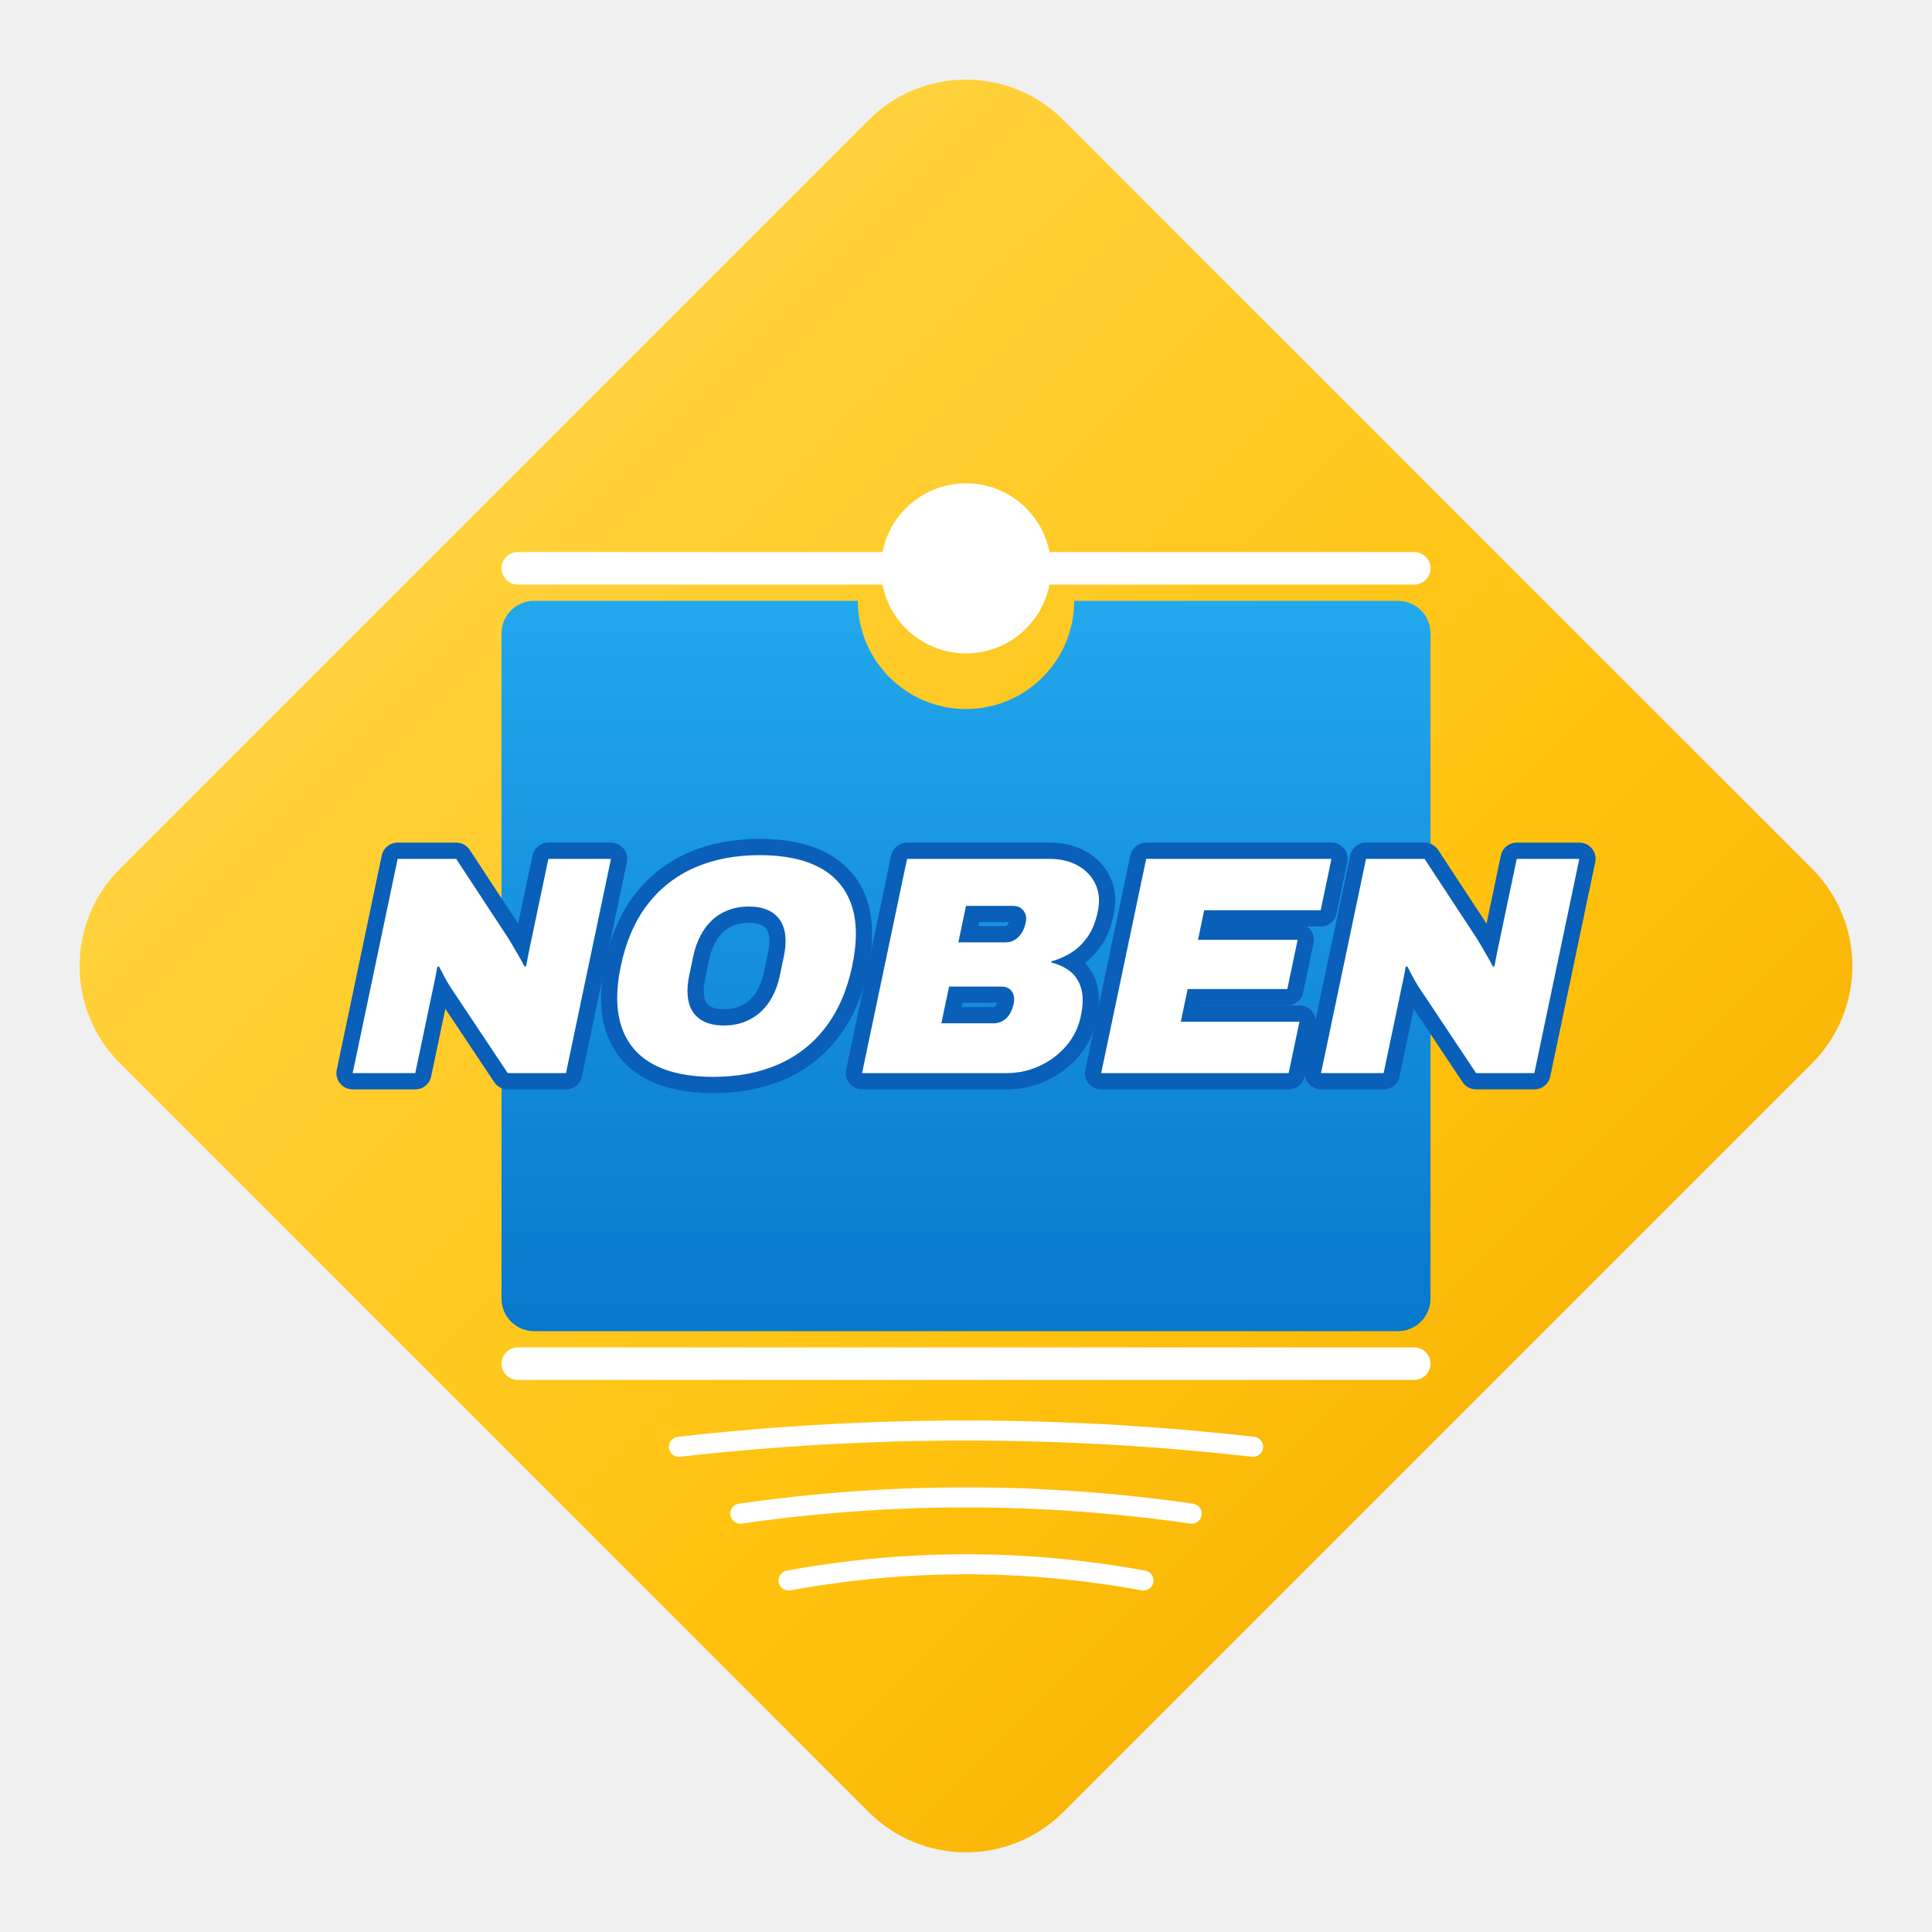
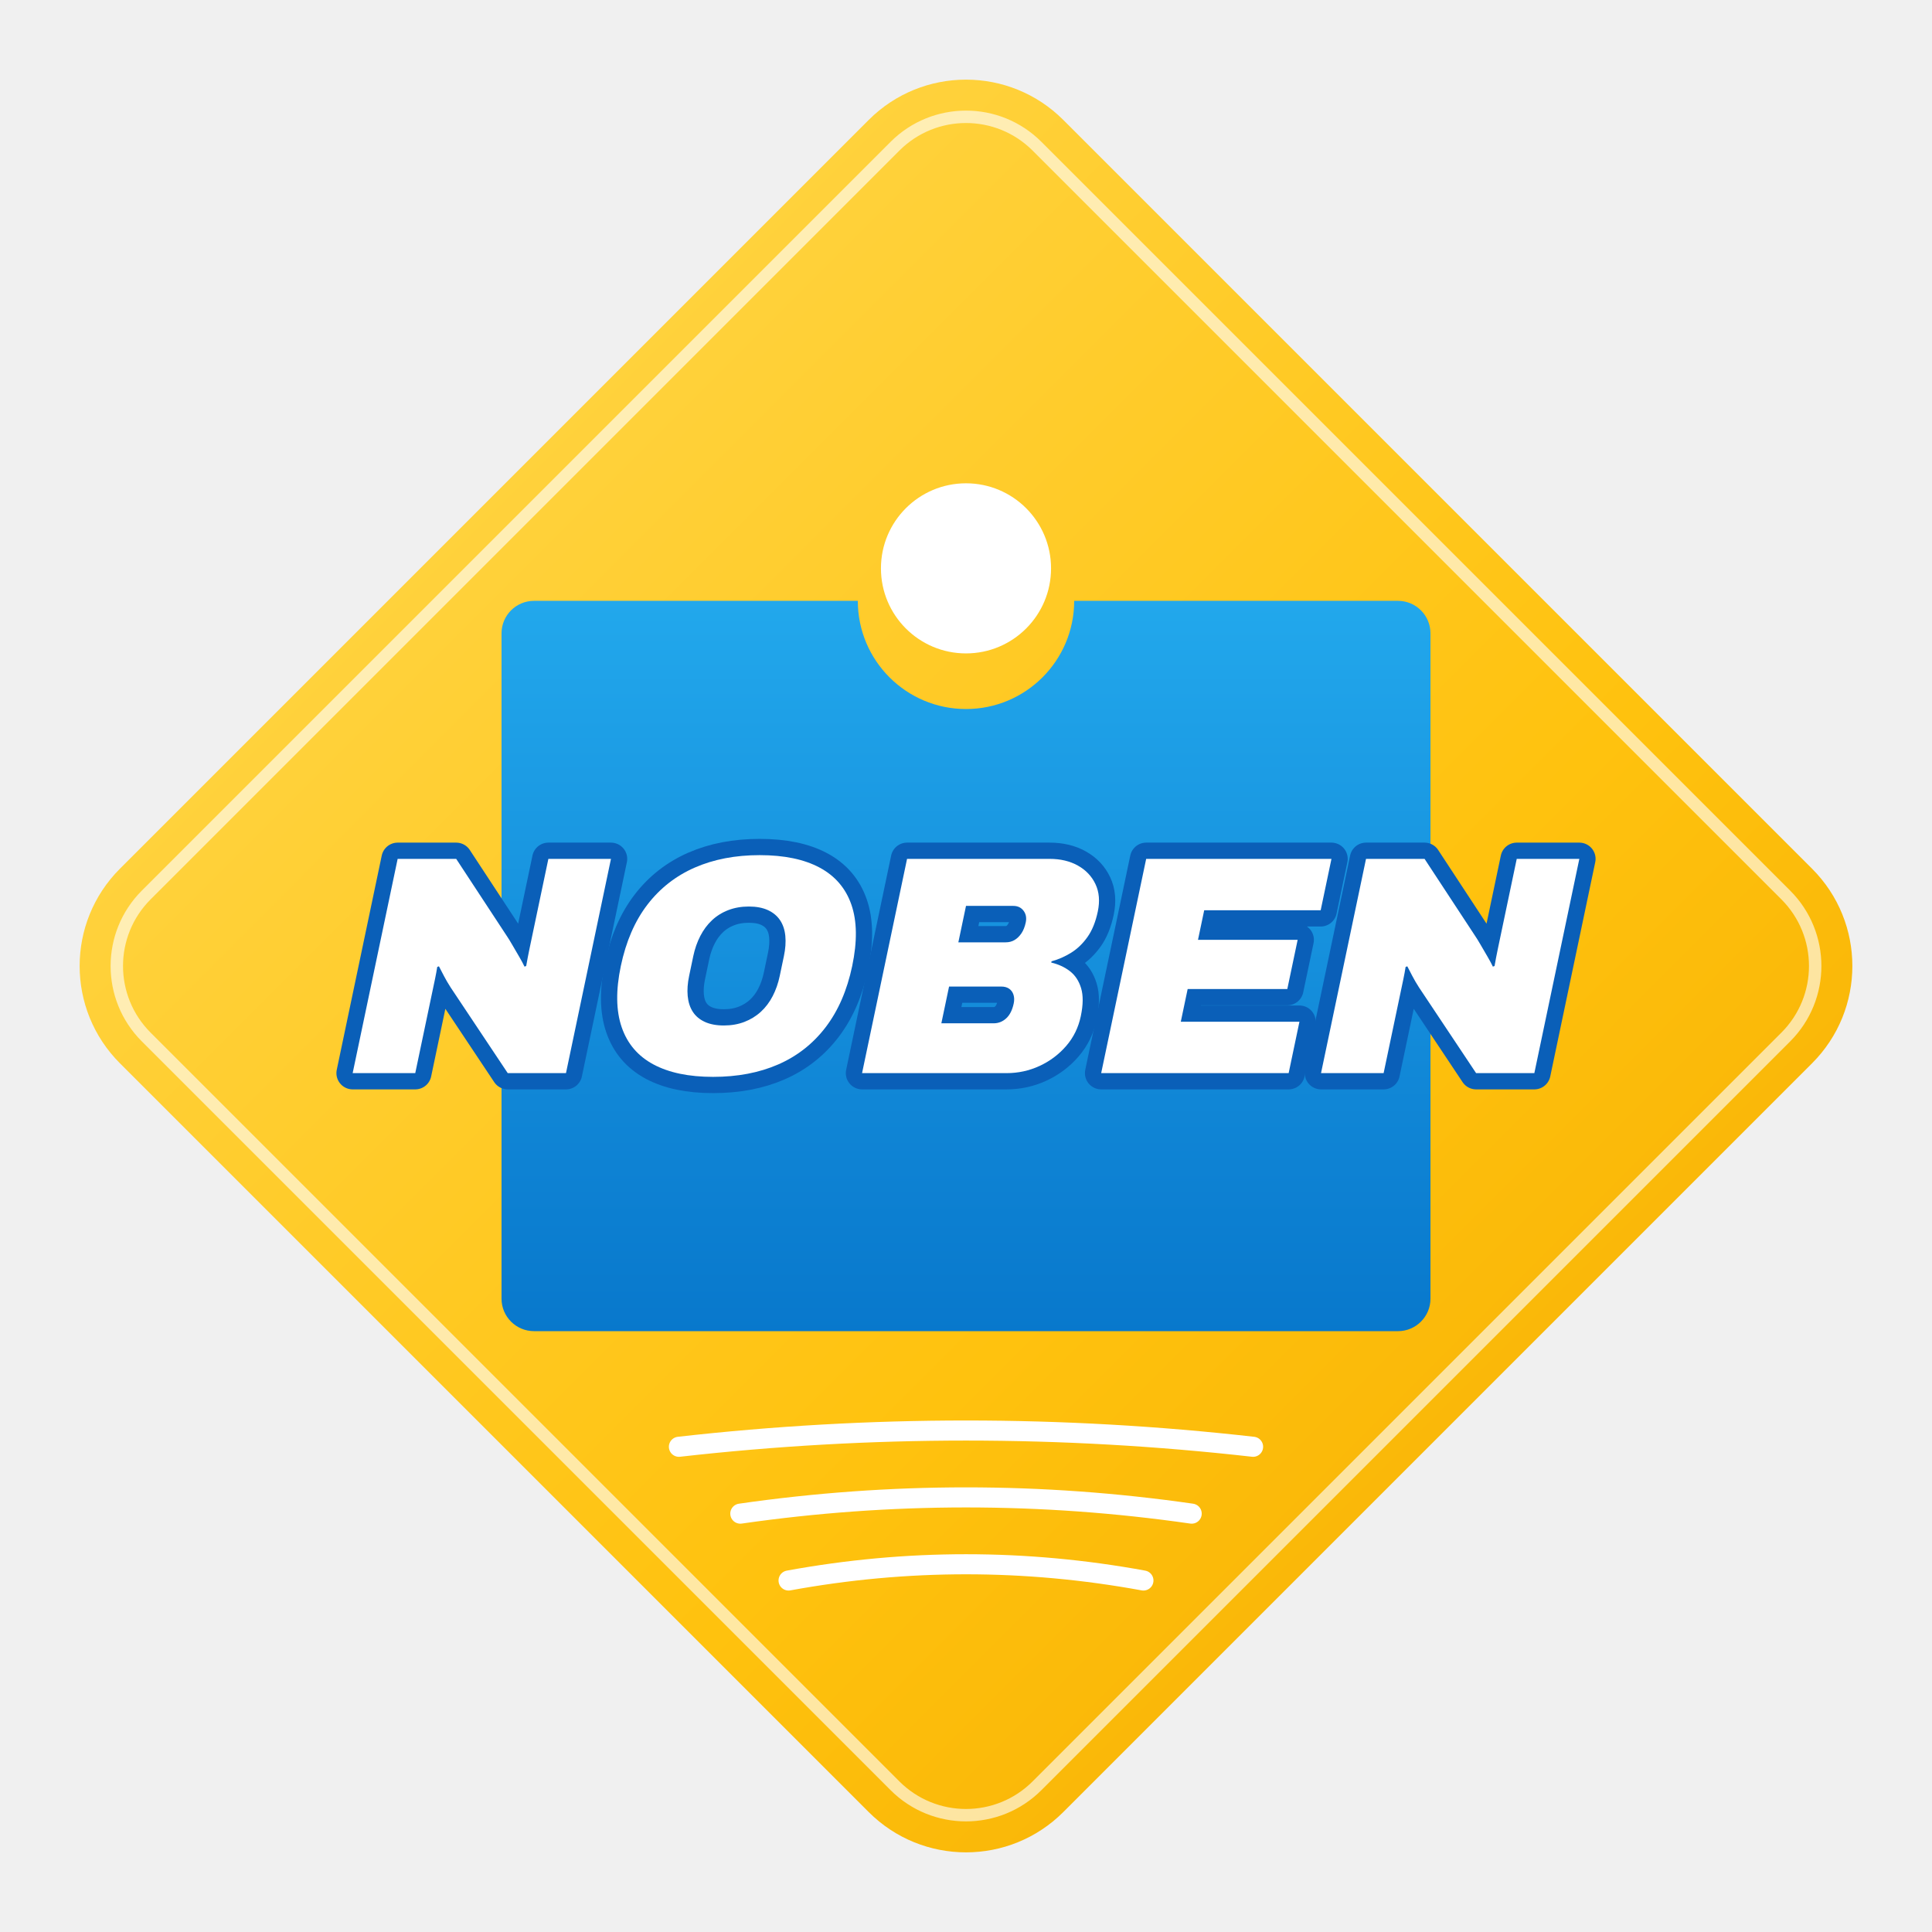
<svg xmlns="http://www.w3.org/2000/svg" viewBox="0 0 512 512" role="img" aria-label="Noben">
  <defs>
    <linearGradient id="g" x1="0" y1="0" x2="1" y2="1">
      <stop offset="0" stop-color="#ffdb57" />
      <stop offset=".618" stop-color="#ffc20e" />
      <stop offset="1" stop-color="#f2a900" />
    </linearGradient>
    <linearGradient id="b" x1="0" y1="0" x2="0" y2="1">
      <stop offset="0" stop-color="#22a8ec" />
      <stop offset=".618" stop-color="#1289d8" />
      <stop offset="1" stop-color="#0878cc" />
    </linearGradient>
  </defs>
  <path d="M281.79 31.79 L480.21 230.21 A36.47 36.47 0 0 1 480.21 281.79 L281.79 480.21 A36.47 36.47 0 0 1 230.21 480.21 L31.79 281.79 A36.47 36.47 0 0 1 31.79 230.21 L230.21 31.79 A36.47 36.47 0 0 1 281.79 31.79 Z" fill="url(#g)" />
-   <rect x="132.91" y="146.31" width="246.19" height="8.61" rx="4.31" fill="#fff" />
-   <rect x="132.91" y="357.08" width="246.19" height="8.61" rx="4.31" fill="#fff" />
+   <path d="M274.83 38.76 L473.24 237.17 A26.62 26.62 0 0 1 473.24 274.83 L274.83 473.24 A26.62 26.62 0 0 1 237.17 473.24 L38.76 274.83 A26.62 26.62 0 0 1 38.76 237.17 L237.17 38.76 A26.62 26.62 0 0 1 274.83 38.76 Z" fill="none" stroke="#fff" stroke-opacity=".618" stroke-width="3.29" />
  <path d="M141.52 159.23 H227.33 A28.67 28.67 0 0 0 284.67 159.23 H370.48 A8.61 8.61 0 0 1 379.09 167.84 V344.16 A8.61 8.61 0 0 1 370.48 352.77 H141.52 A8.61 8.61 0 0 1 132.91 344.16 V167.84 A8.61 8.61 0 0 1 141.52 159.23 Z" fill="url(#b)" />
  <circle cx="256" cy="150.62" r="22.54" fill="#fff" />
  <g transform="translate(93.46 284.39) scale(0.89704)">
    <g fill="none" stroke="#0a5fb8" stroke-width="9.6" stroke-linejoin="round">
      <path transform="translate(-6.81 0)" d="M6.808 0.0 20.1 -63.296H37.396L52.312 -40.572Q52.947 -39.652 53.96 -37.904Q54.973 -36.156 56.022 -34.362Q57.071 -32.568 57.575 -31.464L58.074 -31.648Q58.523 -34.224 59.054 -36.754Q59.586 -39.284 59.856 -40.572L64.628 -63.296H83.12L69.828 0.0H52.624L35.765 -25.3Q34.587 -27.14 33.802 -28.658Q33.017 -30.176 32.295 -31.556L31.796 -31.372Q31.521 -29.624 31.154 -27.876Q30.787 -26.128 30.613 -25.3L25.3 0.0Z " />
      <path transform="translate(-7.2 0)" d="M113.676 1.104Q102.912 1.104 96.049 -2.576Q89.186 -6.256 86.674 -13.57Q84.162 -20.884 86.422 -31.648Q88.702 -42.504 94.276 -49.772Q99.85 -57.04 108.259 -60.72Q116.668 -64.4 127.432 -64.4Q138.288 -64.4 145.151 -60.72Q152.014 -57.04 154.536 -49.772Q157.058 -42.504 154.778 -31.648Q152.518 -20.884 146.934 -13.57Q141.35 -6.256 132.941 -2.576Q124.532 1.104 113.676 1.104ZM116.864 -14.076Q120.176 -14.076 122.928 -15.134Q125.68 -16.192 127.788 -18.124Q129.896 -20.056 131.294 -22.77Q132.692 -25.484 133.368 -28.704L134.604 -34.592Q135.281 -37.812 135.022 -40.526Q134.764 -43.24 133.468 -45.172Q132.172 -47.104 129.864 -48.162Q127.556 -49.22 124.244 -49.22Q120.932 -49.22 118.18 -48.162Q115.428 -47.104 113.366 -45.172Q111.304 -43.24 109.906 -40.526Q108.509 -37.812 107.832 -34.592L106.596 -28.704Q105.92 -25.484 106.178 -22.77Q106.436 -20.056 107.686 -18.124Q108.936 -16.192 111.244 -15.134Q113.552 -14.076 116.864 -14.076Z " />
      <path transform="translate(-7.59 0)" d="M158.08 0.0 171.372 -63.296H213.508Q218.292 -63.296 221.833 -61.318Q225.373 -59.34 227.031 -55.844Q228.689 -52.348 227.723 -47.748Q226.757 -43.148 224.667 -40.204Q222.577 -37.26 219.827 -35.558Q217.078 -33.856 214.052 -33.028L213.975 -32.66Q217.132 -31.924 219.469 -30.13Q221.807 -28.336 222.786 -25.116Q223.766 -21.896 222.704 -16.836Q221.641 -11.776 218.365 -8.004Q215.089 -4.232 210.504 -2.116Q205.92 0.0 200.768 0.0ZM181.503 -14.72H196.959Q199.075 -14.72 200.672 -16.192Q202.269 -17.664 202.888 -20.608Q203.177 -21.988 202.821 -23.138Q202.464 -24.288 201.542 -24.932Q200.619 -25.576 199.239 -25.576H183.783ZM186.526 -38.64H200.51Q201.982 -38.64 203.139 -39.33Q204.296 -40.02 205.165 -41.308Q206.033 -42.596 206.439 -44.528Q206.864 -46.552 205.783 -47.978Q204.703 -49.404 202.771 -49.404H188.787Z " />
      <path transform="translate(-7.8 0)" d="M228.932 0.0 242.224 -63.296H296.964L293.776 -48.116H259.368L257.533 -39.376H286.973L283.92 -24.84H254.48L252.452 -15.18H287.504L284.316 0.0Z " />
      <path transform="translate(-8 0)" d="M294.08 0.0 307.372 -63.296H324.668L339.584 -40.572Q340.219 -39.652 341.232 -37.904Q342.245 -36.156 343.294 -34.362Q344.343 -32.568 344.847 -31.464L345.346 -31.648Q345.795 -34.224 346.326 -36.754Q346.858 -39.284 347.128 -40.572L351.9 -63.296H370.392L357.1 0.0H339.896L323.037 -25.3Q321.859 -27.14 321.074 -28.658Q320.289 -30.176 319.567 -31.556L319.068 -31.372Q318.793 -29.624 318.426 -27.876Q318.059 -26.128 317.885 -25.3L312.572 0.0Z" />
    </g>
    <g fill="#fff">
      <path transform="translate(-6.81 0)" d="M6.808 0.0 20.1 -63.296H37.396L52.312 -40.572Q52.947 -39.652 53.96 -37.904Q54.973 -36.156 56.022 -34.362Q57.071 -32.568 57.575 -31.464L58.074 -31.648Q58.523 -34.224 59.054 -36.754Q59.586 -39.284 59.856 -40.572L64.628 -63.296H83.12L69.828 0.0H52.624L35.765 -25.3Q34.587 -27.14 33.802 -28.658Q33.017 -30.176 32.295 -31.556L31.796 -31.372Q31.521 -29.624 31.154 -27.876Q30.787 -26.128 30.613 -25.3L25.3 0.0Z " />
      <path transform="translate(-7.2 0)" d="M113.676 1.104Q102.912 1.104 96.049 -2.576Q89.186 -6.256 86.674 -13.57Q84.162 -20.884 86.422 -31.648Q88.702 -42.504 94.276 -49.772Q99.85 -57.04 108.259 -60.72Q116.668 -64.4 127.432 -64.4Q138.288 -64.4 145.151 -60.72Q152.014 -57.04 154.536 -49.772Q157.058 -42.504 154.778 -31.648Q152.518 -20.884 146.934 -13.57Q141.35 -6.256 132.941 -2.576Q124.532 1.104 113.676 1.104ZM116.864 -14.076Q120.176 -14.076 122.928 -15.134Q125.68 -16.192 127.788 -18.124Q129.896 -20.056 131.294 -22.77Q132.692 -25.484 133.368 -28.704L134.604 -34.592Q135.281 -37.812 135.022 -40.526Q134.764 -43.24 133.468 -45.172Q132.172 -47.104 129.864 -48.162Q127.556 -49.22 124.244 -49.22Q120.932 -49.22 118.18 -48.162Q115.428 -47.104 113.366 -45.172Q111.304 -43.24 109.906 -40.526Q108.509 -37.812 107.832 -34.592L106.596 -28.704Q105.92 -25.484 106.178 -22.77Q106.436 -20.056 107.686 -18.124Q108.936 -16.192 111.244 -15.134Q113.552 -14.076 116.864 -14.076Z " />
      <path transform="translate(-7.59 0)" d="M158.08 0.0 171.372 -63.296H213.508Q218.292 -63.296 221.833 -61.318Q225.373 -59.34 227.031 -55.844Q228.689 -52.348 227.723 -47.748Q226.757 -43.148 224.667 -40.204Q222.577 -37.26 219.827 -35.558Q217.078 -33.856 214.052 -33.028L213.975 -32.66Q217.132 -31.924 219.469 -30.13Q221.807 -28.336 222.786 -25.116Q223.766 -21.896 222.704 -16.836Q221.641 -11.776 218.365 -8.004Q215.089 -4.232 210.504 -2.116Q205.92 0.0 200.768 0.0ZM181.503 -14.72H196.959Q199.075 -14.72 200.672 -16.192Q202.269 -17.664 202.888 -20.608Q203.177 -21.988 202.821 -23.138Q202.464 -24.288 201.542 -24.932Q200.619 -25.576 199.239 -25.576H183.783ZM186.526 -38.64H200.51Q201.982 -38.64 203.139 -39.33Q204.296 -40.02 205.165 -41.308Q206.033 -42.596 206.439 -44.528Q206.864 -46.552 205.783 -47.978Q204.703 -49.404 202.771 -49.404H188.787Z " />
      <path transform="translate(-7.8 0)" d="M228.932 0.0 242.224 -63.296H296.964L293.776 -48.116H259.368L257.533 -39.376H286.973L283.92 -24.84H254.48L252.452 -15.18H287.504L284.316 0.0Z " />
      <path transform="translate(-8 0)" d="M294.08 0.0 307.372 -63.296H324.668L339.584 -40.572Q340.219 -39.652 341.232 -37.904Q342.245 -36.156 343.294 -34.362Q344.343 -32.568 344.847 -31.464L345.346 -31.648Q345.795 -34.224 346.326 -36.754Q346.858 -39.284 347.128 -40.572L351.9 -63.296H370.392L357.1 0.0H339.896L323.037 -25.3Q321.859 -27.14 321.074 -28.658Q320.289 -30.176 319.567 -31.556L319.068 -31.372Q318.793 -29.624 318.426 -27.876Q318.059 -26.128 317.885 -25.3L312.572 0.0Z" />
    </g>
  </g>
  <path d="M179.92 383.41 Q256 374.8 332.08 383.41 M196.19 401.13 Q256 392.52 315.81 401.13 M208.98 418.85 Q256 410.24 303.02 418.85" fill="none" stroke="#fff" stroke-width="5.32" stroke-linecap="round" />
</svg>
